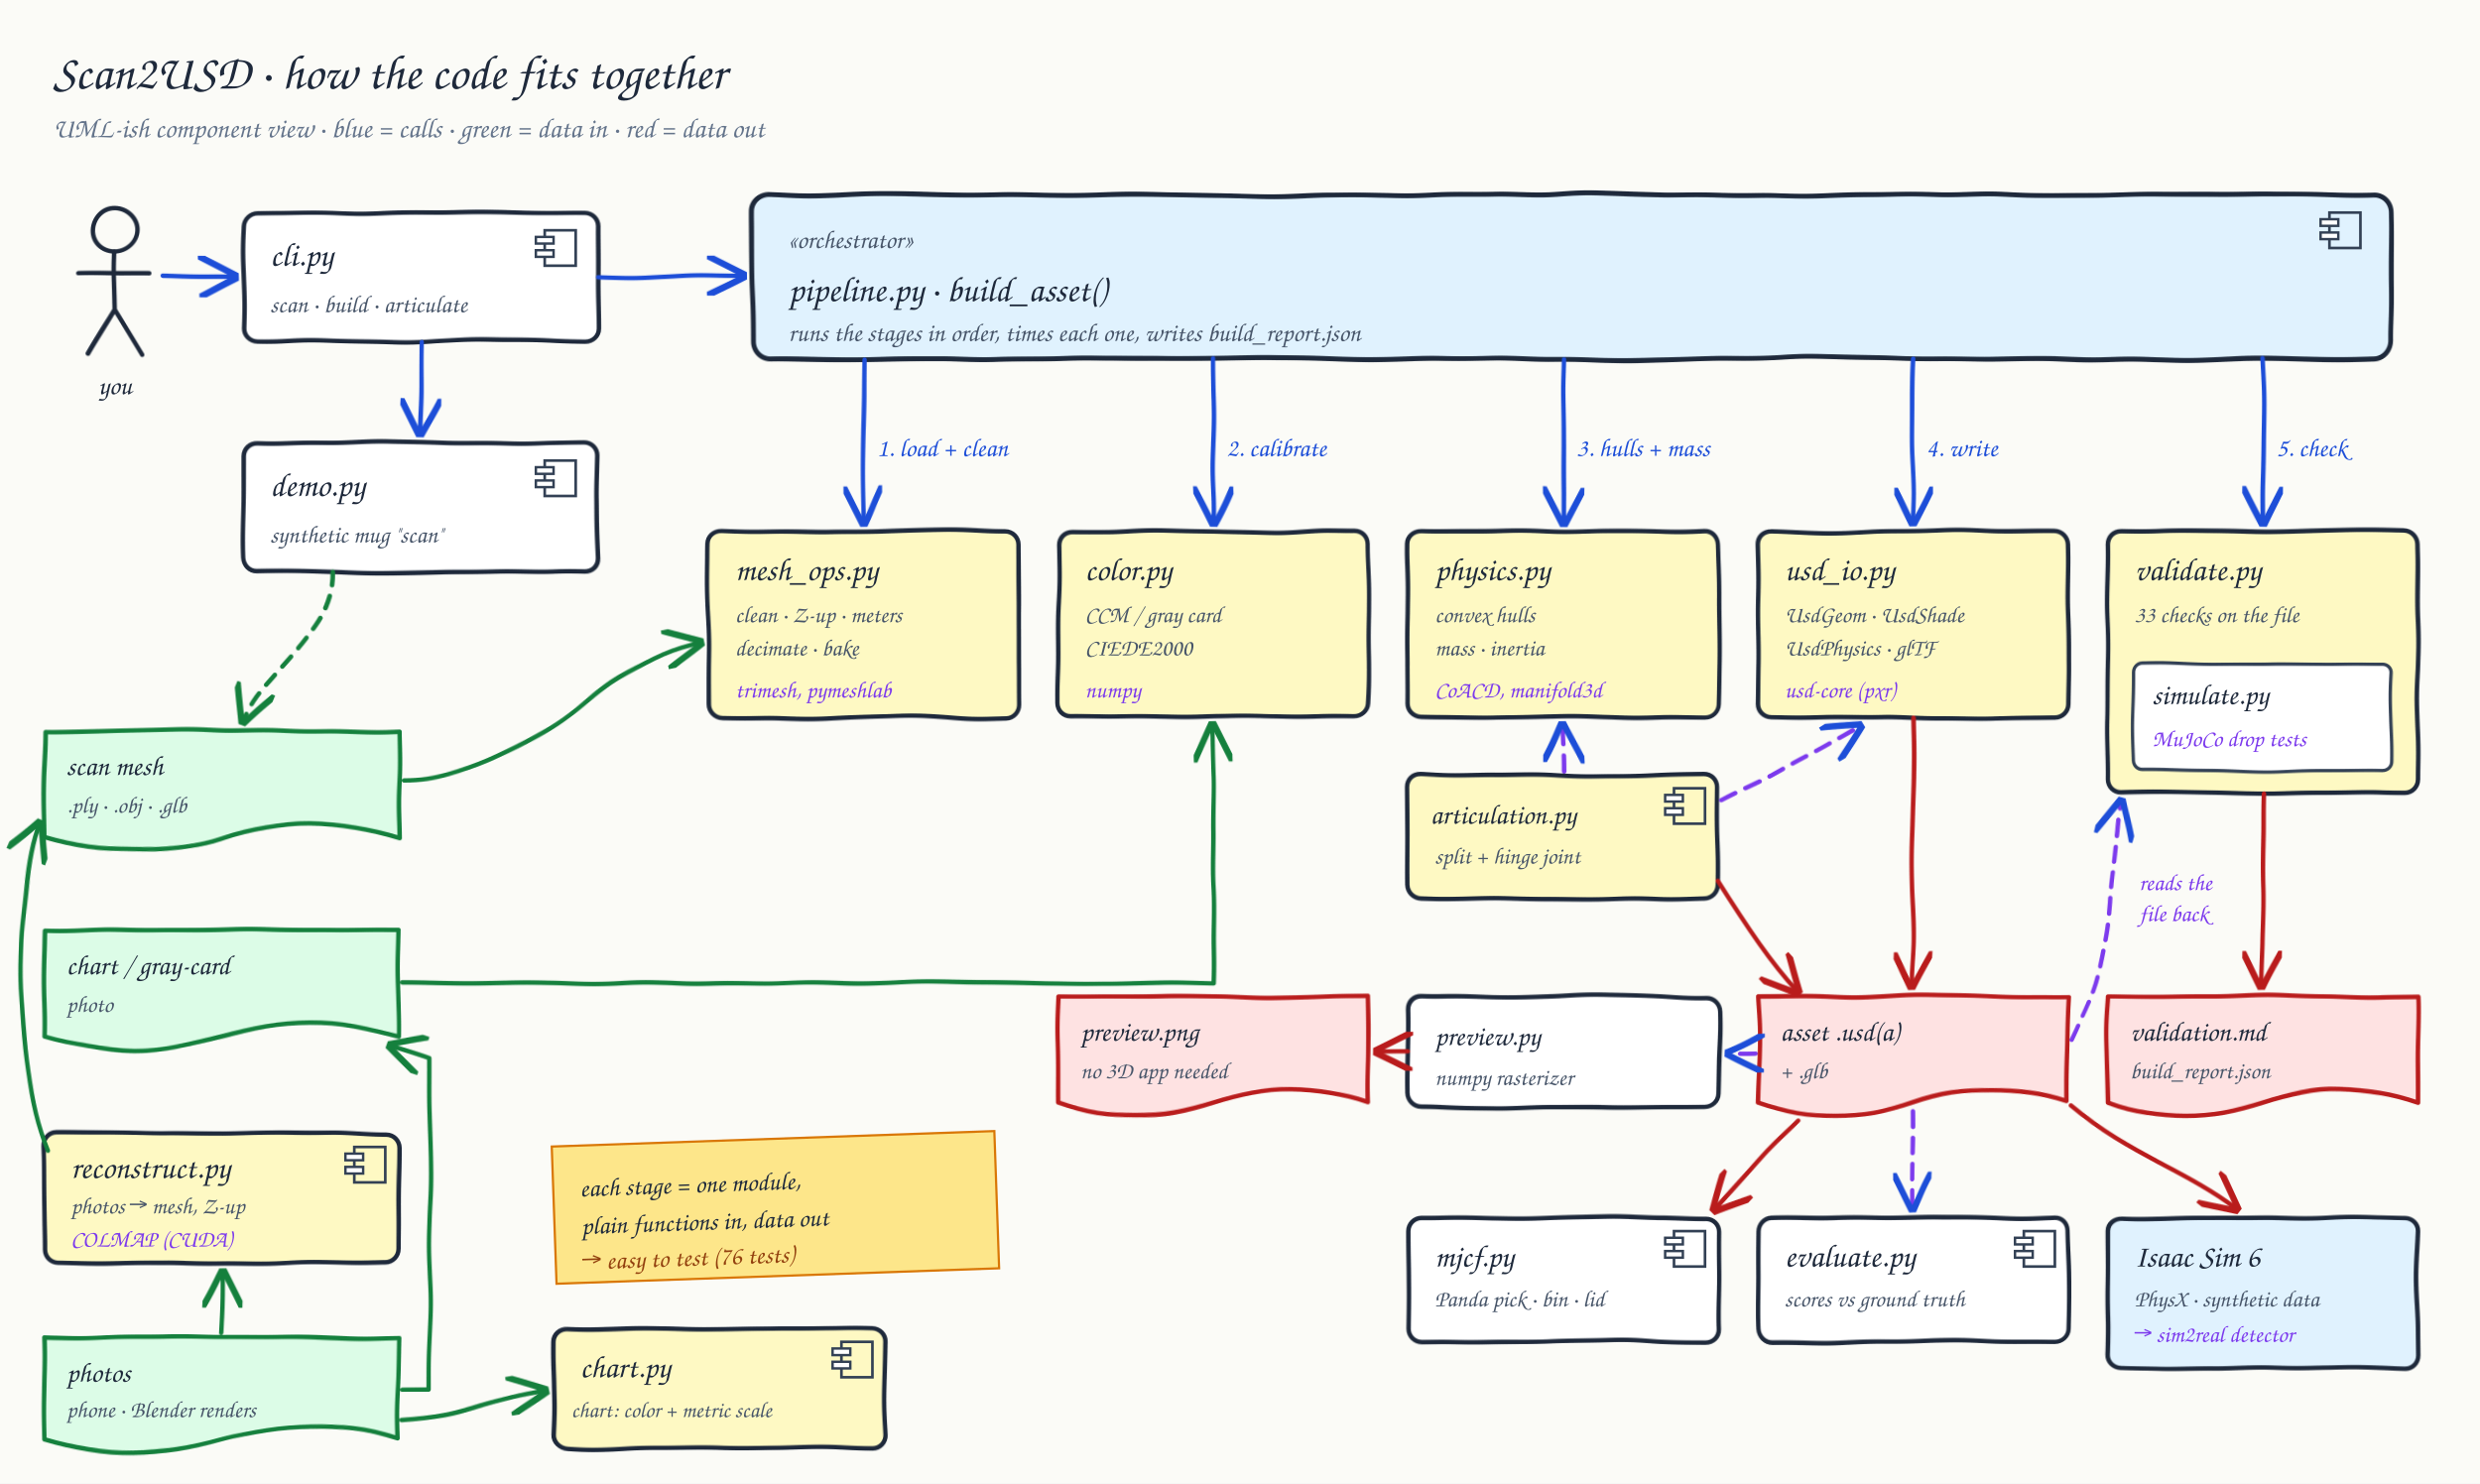
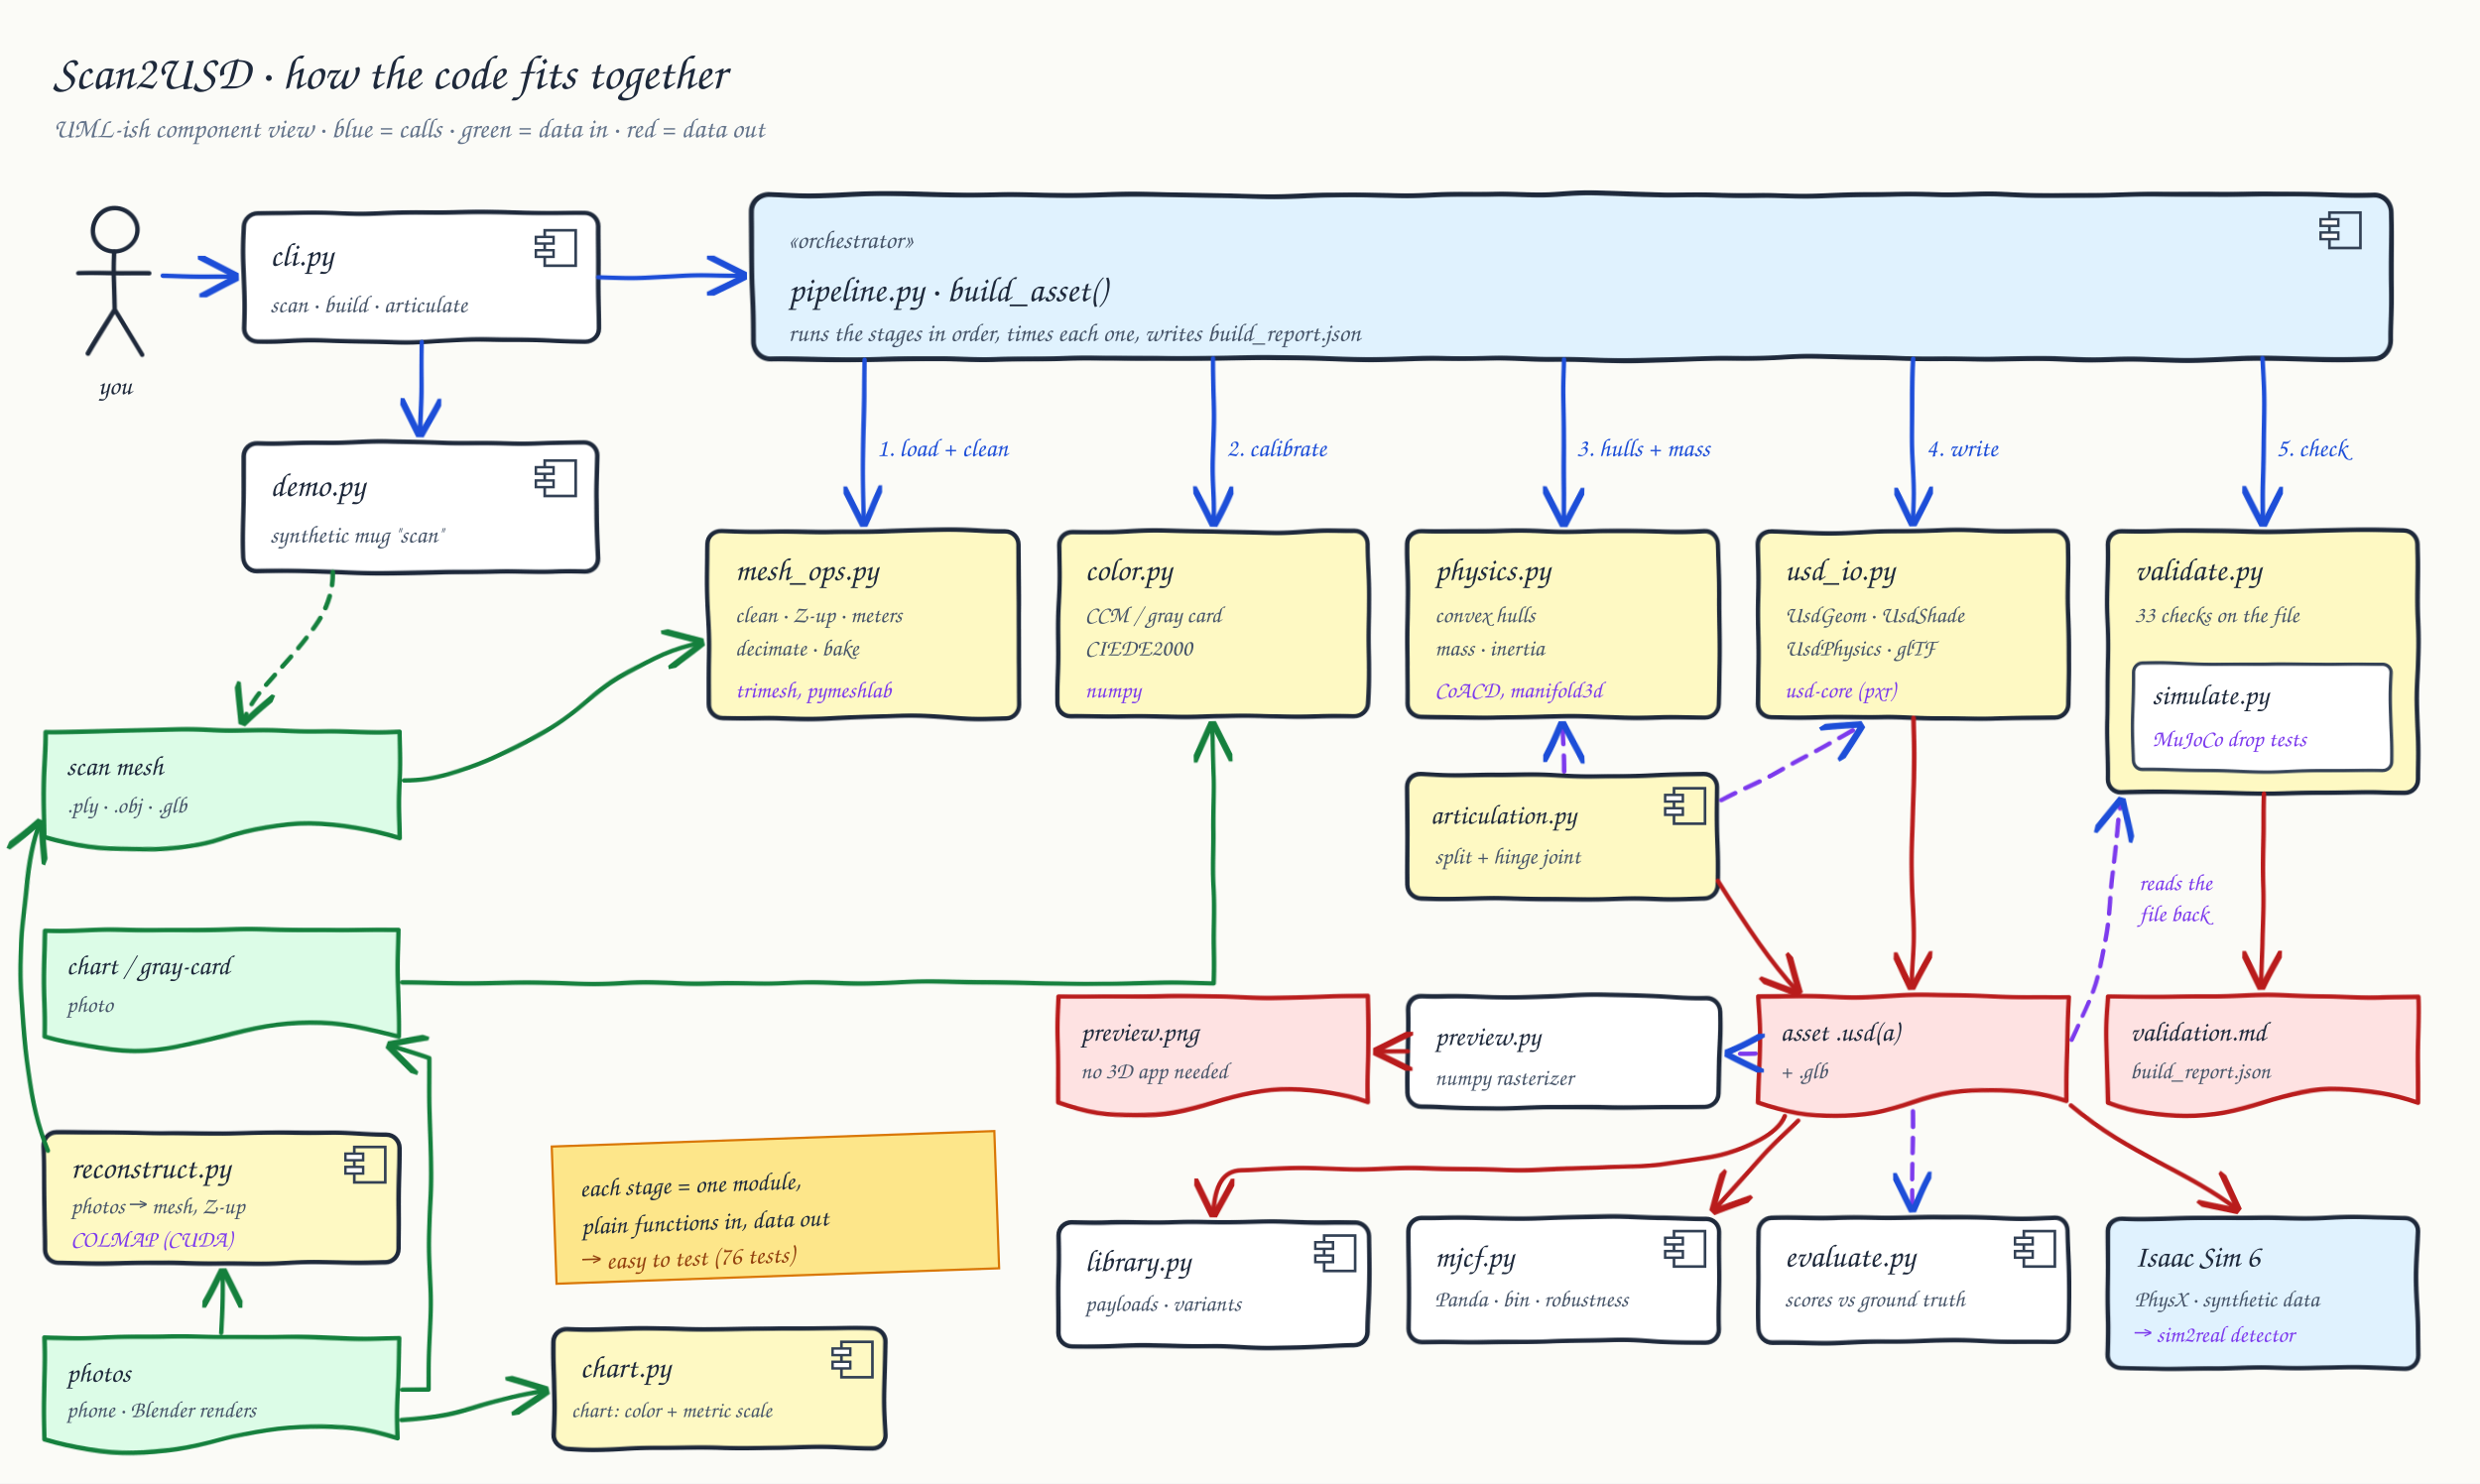
<svg xmlns="http://www.w3.org/2000/svg" viewBox="0 0 1120 670" font-family="'Segoe Print', 'Comic Sans MS', cursive">
  <defs>
    <filter id="marker" x="-5%" y="-5%" width="110%" height="110%">
      <feTurbulence type="fractalNoise" baseFrequency="0.02" numOctaves="2" seed="3" />
      <feDisplacementMap in="SourceGraphic" scale="3" />
    </filter>
    <marker id="arrow" viewBox="0 0 10 10" refX="9" refY="5" markerWidth="9" markerHeight="9" orient="auto-start-reverse">
      <path d="M0,0 L10,5 L0,10" fill="none" stroke="#1d4ed8" stroke-width="1.6" />
    </marker>
    <marker id="arrowg" viewBox="0 0 10 10" refX="9" refY="5" markerWidth="9" markerHeight="9" orient="auto-start-reverse">
      <path d="M0,0 L10,5 L0,10" fill="none" stroke="#15803d" stroke-width="1.6" />
    </marker>
    <marker id="arrowr" viewBox="0 0 10 10" refX="9" refY="5" markerWidth="9" markerHeight="9" orient="auto-start-reverse">
      <path d="M0,0 L10,5 L0,10" fill="none" stroke="#b91c1c" stroke-width="1.6" />
    </marker>
    <g id="cmp">
      <rect x="0" y="0" width="14" height="16" fill="none" stroke="#334155" stroke-width="1.2" />
      <rect x="-4" y="3" width="8" height="3" fill="#fff" stroke="#334155" stroke-width="1.1" />
      <rect x="-4" y="9" width="8" height="3" fill="#fff" stroke="#334155" stroke-width="1.1" />
    </g>
  </defs>
  <rect width="1120" height="670" fill="#fbfbf7" />
  <text x="24" y="40" font-size="22" fill="#1e293b">Scan2USD · how the code fits together</text>
  <text x="24" y="62" font-size="12.5" fill="#64748b">UML-ish component view · blue = calls · green = data in · red = data out</text>
  <g filter="url(#marker)" stroke-linecap="round" stroke-linejoin="round">
    <g stroke="#1e293b" stroke-width="2" fill="none">
      <circle cx="52" cy="104" r="10" />
      <path d="M52,114 V140 M36,124 H68 M52,140 L40,160 M52,140 L64,160" />
    </g>
    <rect x="110" y="96" width="160" height="58" rx="6" fill="#ffffff" stroke="#1e293b" stroke-width="2" />
    <rect x="110" y="200" width="160" height="58" rx="6" fill="#ffffff" stroke="#1e293b" stroke-width="2" />
    <rect x="340" y="88" width="740" height="74" rx="8" fill="#e0f2fe" stroke="#1e293b" stroke-width="2.2" />
    <rect x="320" y="240" width="140" height="84" rx="6" fill="#fef9c3" stroke="#1e293b" stroke-width="2" />
    <rect x="478" y="240" width="140" height="84" rx="6" fill="#fef9c3" stroke="#1e293b" stroke-width="2" />
    <rect x="636" y="240" width="140" height="84" rx="6" fill="#fef9c3" stroke="#1e293b" stroke-width="2" />
    <rect x="794" y="240" width="140" height="84" rx="6" fill="#fef9c3" stroke="#1e293b" stroke-width="2" />
    <rect x="952" y="240" width="140" height="118" rx="6" fill="#fef9c3" stroke="#1e293b" stroke-width="2" />
    <rect x="964" y="300" width="116" height="48" rx="4" fill="#ffffff" stroke="#334155" stroke-width="1.5" />
    <path d="M20,330 H180 V378 Q140,366 100,378 Q60,390 20,378 Z" fill="#dcfce7" stroke="#15803d" stroke-width="2" />
    <path d="M20,420 H180 V468 Q140,456 100,468 Q60,480 20,468 Z" fill="#dcfce7" stroke="#15803d" stroke-width="2" />
    <path d="M794,450 H934 V498 Q899,486 864,498 Q829,510 794,498 Z" fill="#fee2e2" stroke="#b91c1c" stroke-width="2" />
    <path d="M952,450 H1092 V498 Q1057,486 1022,498 Q987,510 952,498 Z" fill="#fee2e2" stroke="#b91c1c" stroke-width="2" />
    <path d="M478,450 H618 V498 Q583,486 548,498 Q513,510 478,498 Z" fill="#fee2e2" stroke="#b91c1c" stroke-width="2" />
    <rect x="636" y="450" width="140" height="50" rx="6" fill="#ffffff" stroke="#1e293b" stroke-width="2" />
    <rect x="794" y="550" width="140" height="56" rx="6" fill="#ffffff" stroke="#1e293b" stroke-width="2" />
    <rect x="952" y="550" width="140" height="68" rx="6" fill="#e0f2fe" stroke="#1e293b" stroke-width="2" />
    <rect x="636" y="350" width="140" height="56" rx="6" fill="#fef9c3" stroke="#1e293b" stroke-width="2" />
    <rect x="636" y="550" width="140" height="56" rx="6" fill="#ffffff" stroke="#1e293b" stroke-width="2" />
+     <rect x="478" y="552" width="140" height="56" rx="6" fill="#ffffff" stroke="#1e293b" stroke-width="2" />
    <rect x="250" y="600" width="150" height="54" rx="6" fill="#fef9c3" stroke="#1e293b" stroke-width="2" />
    <rect x="20" y="512" width="160" height="58" rx="6" fill="#fef9c3" stroke="#1e293b" stroke-width="2" />
    <path d="M20,604 H180 V650 Q140,638 100,650 Q60,662 20,650 Z" fill="#dcfce7" stroke="#15803d" stroke-width="2" />
    <g stroke="#1d4ed8" stroke-width="2" fill="none">
      <path d="M74,125 H106" marker-end="url(#arrow)" />
      <path d="M270,125 H336" marker-end="url(#arrow)" />
      <path d="M190,154 V196" marker-end="url(#arrow)" />
      <path d="M390,162 V236" marker-end="url(#arrow)" />
      <path d="M548,162 V236" marker-end="url(#arrow)" />
      <path d="M706,162 V236" marker-end="url(#arrow)" />
      <path d="M864,162 V236" marker-end="url(#arrow)" />
      <path d="M1022,162 V236" marker-end="url(#arrow)" />
    </g>
    <g stroke="#15803d" stroke-width="2" fill="none">
      <path d="M182,352 C240,352 270,300 316,290" marker-end="url(#arrowg)" />
      <path d="M182,444 H548 V328" marker-end="url(#arrowg)" />
      <path d="M150,258 C150,290 120,300 110,326" stroke-dasharray="6 5" marker-end="url(#arrowg)" />
      <path d="M100,602 V574" marker-end="url(#arrowg)" />
      <path d="M182,628 H194 V478 L176,472" marker-end="url(#arrowg)" />
      <path d="M22,520 C6,480 6,400 18,372" marker-end="url(#arrowg)" />
      <path d="M182,642 C210,640 225,632 246,628" marker-end="url(#arrowg)" />
    </g>
    <g stroke="#b91c1c" stroke-width="2" fill="none">
      <path d="M864,324 V446" marker-end="url(#arrowr)" />
      <path d="M1022,358 V446" marker-end="url(#arrowr)" />
      <path d="M636,475 H622" marker-end="url(#arrowr)" />
      <path d="M864,502 V546" stroke="#7c3aed" stroke-dasharray="7 5" marker-end="url(#arrow)" />
      <path d="M936,500 C960,520 990,530 1010,546" marker-end="url(#arrowr)" />
      <path d="M812,506 C795,525 785,535 774,546" marker-end="url(#arrowr)" />
+       <path d="M806,504 C800,522 760,528 700,528 H560 Q548,528 548,548" marker-end="url(#arrowr)" />
      <path d="M776,398 C790,420 800,435 812,448" marker-end="url(#arrowr)" />
    </g>
    <g stroke="#7c3aed" stroke-width="2" fill="none" stroke-dasharray="7 5">
      <path d="M936,470 C960,420 950,390 958,362" marker-end="url(#arrow)" />
      <path d="M792,475 H780" marker-end="url(#arrow)" />
      <path d="M706,348 V328" marker-end="url(#arrow)" />
      <path d="M778,362 C800,350 820,340 840,328" marker-end="url(#arrow)" />
    </g>
  </g>
  <g fill="#1e293b" font-size="13">
    <text x="52" y="178" text-anchor="middle" font-size="12">you</text>
    <use href="#cmp" x="246" y="104" />
    <text x="122" y="120" font-size="15">cli.py</text>
    <text x="122" y="141" font-size="11" fill="#475569">scan · build · articulate</text>
    <use href="#cmp" x="246" y="208" />
    <text x="122" y="224" font-size="15">demo.py</text>
    <text x="122" y="245" font-size="11" fill="#475569">synthetic mug "scan"</text>
    <use href="#cmp" x="1052" y="96" />
    <text x="356" y="112" font-size="11.5" fill="#475569">«orchestrator»</text>
    <text x="356" y="136" font-size="16">pipeline.py · build_asset()</text>
    <text x="356" y="154" font-size="11.5" fill="#475569">runs the stages in order, times each one, writes build_report.json</text>
    <g font-size="11.5" fill="#1d4ed8">
      <text x="396" y="206">1. load + clean</text>
      <text x="554" y="206">2. calibrate</text>
      <text x="712" y="206">3. hulls + mass</text>
      <text x="870" y="206">4. write</text>
      <text x="1028" y="206">5. check</text>
    </g>
    <g font-size="14.5">
      <text x="332" y="262">mesh_ops.py</text>
      <text x="490" y="262">color.py</text>
      <text x="648" y="262">physics.py</text>
      <text x="806" y="262">usd_io.py</text>
      <text x="964" y="262">validate.py</text>
    </g>
    <g font-size="10.5" fill="#475569">
      <text x="332" y="281">clean · Z-up · meters</text>
      <text x="332" y="296">decimate · bake</text>
      <text x="332" y="315" fill="#7c3aed">trimesh, pymeshlab</text>
      <text x="490" y="281">CCM / gray card</text>
      <text x="490" y="296">CIEDE2000</text>
      <text x="490" y="315" fill="#7c3aed">numpy</text>
      <text x="648" y="281">convex hulls</text>
      <text x="648" y="296">mass · inertia</text>
      <text x="648" y="315" fill="#7c3aed">CoACD, manifold3d</text>
      <text x="806" y="281">UsdGeom · UsdShade</text>
      <text x="806" y="296">UsdPhysics · glTF</text>
      <text x="806" y="315" fill="#7c3aed">usd-core (pxr)</text>
      <text x="964" y="281">33 checks on the file</text>
      <text x="972" y="318" font-size="13" fill="#1e293b">simulate.py</text>
      <text x="972" y="337" fill="#7c3aed">MuJoCo drop tests</text>
    </g>
    <g font-size="12.5">
      <text x="30" y="350">scan mesh</text>
      <text x="30" y="367" font-size="10.5" fill="#475569">.ply · .obj · .glb</text>
      <text x="30" y="440">chart / gray-card</text>
      <text x="30" y="457" font-size="10.5" fill="#475569">photo</text>
      <text x="804" y="470">asset .usd(a)</text>
      <text x="804" y="487" font-size="10.5" fill="#475569">+ .glb</text>
      <text x="962" y="470">validation.md</text>
      <text x="962" y="487" font-size="10.5" fill="#475569">build_report.json</text>
      <text x="488" y="470">preview.png</text>
      <text x="488" y="487" font-size="10.5" fill="#475569">no 3D app needed</text>
      <text x="648" y="472">preview.py</text>
      <text x="648" y="490" font-size="10.5" fill="#475569">numpy rasterizer</text>
    </g>
    <text x="966" y="402" font-size="10.5" fill="#7c3aed">reads the</text>
    <text x="966" y="416" font-size="10.5" fill="#7c3aed">file back</text>
    <use href="#cmp" x="160" y="518" />
    <text x="32" y="532" font-size="14.5">reconstruct.py</text>
    <text x="32" y="548" font-size="10.5" fill="#475569">photos → mesh, Z-up</text>
    <text x="32" y="563" font-size="10.5" fill="#7c3aed">COLMAP (CUDA)</text>
    <text x="30" y="624" font-size="12.5">photos</text>
    <text x="30" y="640" font-size="10.5" fill="#475569">phone · Blender renders</text>
    <use href="#cmp" x="914" y="556" />
    <text x="806" y="572" font-size="14.5">evaluate.py</text>
    <text x="806" y="590" font-size="10.5" fill="#475569">scores vs ground truth</text>
    <use href="#cmp" x="380" y="606" />
    <text x="262" y="622" font-size="14">chart.py</text>
    <text x="258" y="640" font-size="10" fill="#475569">chart: color + metric scale</text>
    <text x="964" y="572" font-size="14">Isaac Sim 6</text>
    <text x="964" y="590" font-size="10.5" fill="#475569">PhysX · synthetic data</text>
    <text x="964" y="606" font-size="10.5" fill="#7c3aed">→ sim2real detector</text>
    <use href="#cmp" x="756" y="356" />
    <text x="646" y="372" font-size="12.5">articulation.py</text>
    <text x="648" y="390" font-size="10.5" fill="#475569">split + hinge joint</text>
    <use href="#cmp" x="756" y="556" />
    <text x="648" y="572" font-size="14">mjcf.py</text>
-     <text x="648" y="590" font-size="10.5" fill="#475569">Panda pick · bin · lid</text>
+     <use href="#cmp" x="598" y="558" />
+     <text x="490" y="574" font-size="14">library.py</text>
+     <text x="490" y="592" font-size="10.5" fill="#475569">payloads · variants</text>
+     <text x="648" y="590" font-size="10.5" fill="#475569">Panda · bin · robustness</text>
    <g transform="rotate(-2 330 540)">
      <rect x="250" y="515" width="200" height="62" fill="#fde68a" stroke="#d97706" stroke-width="1" />
      <text x="262" y="538" font-size="11.5">each stage = one module,</text>
      <text x="262" y="555" font-size="11.5">plain functions in, data out</text>
      <text x="262" y="571" font-size="11.5" fill="#92400e">→ easy to test (76 tests)</text>
    </g>
  </g>
</svg>
